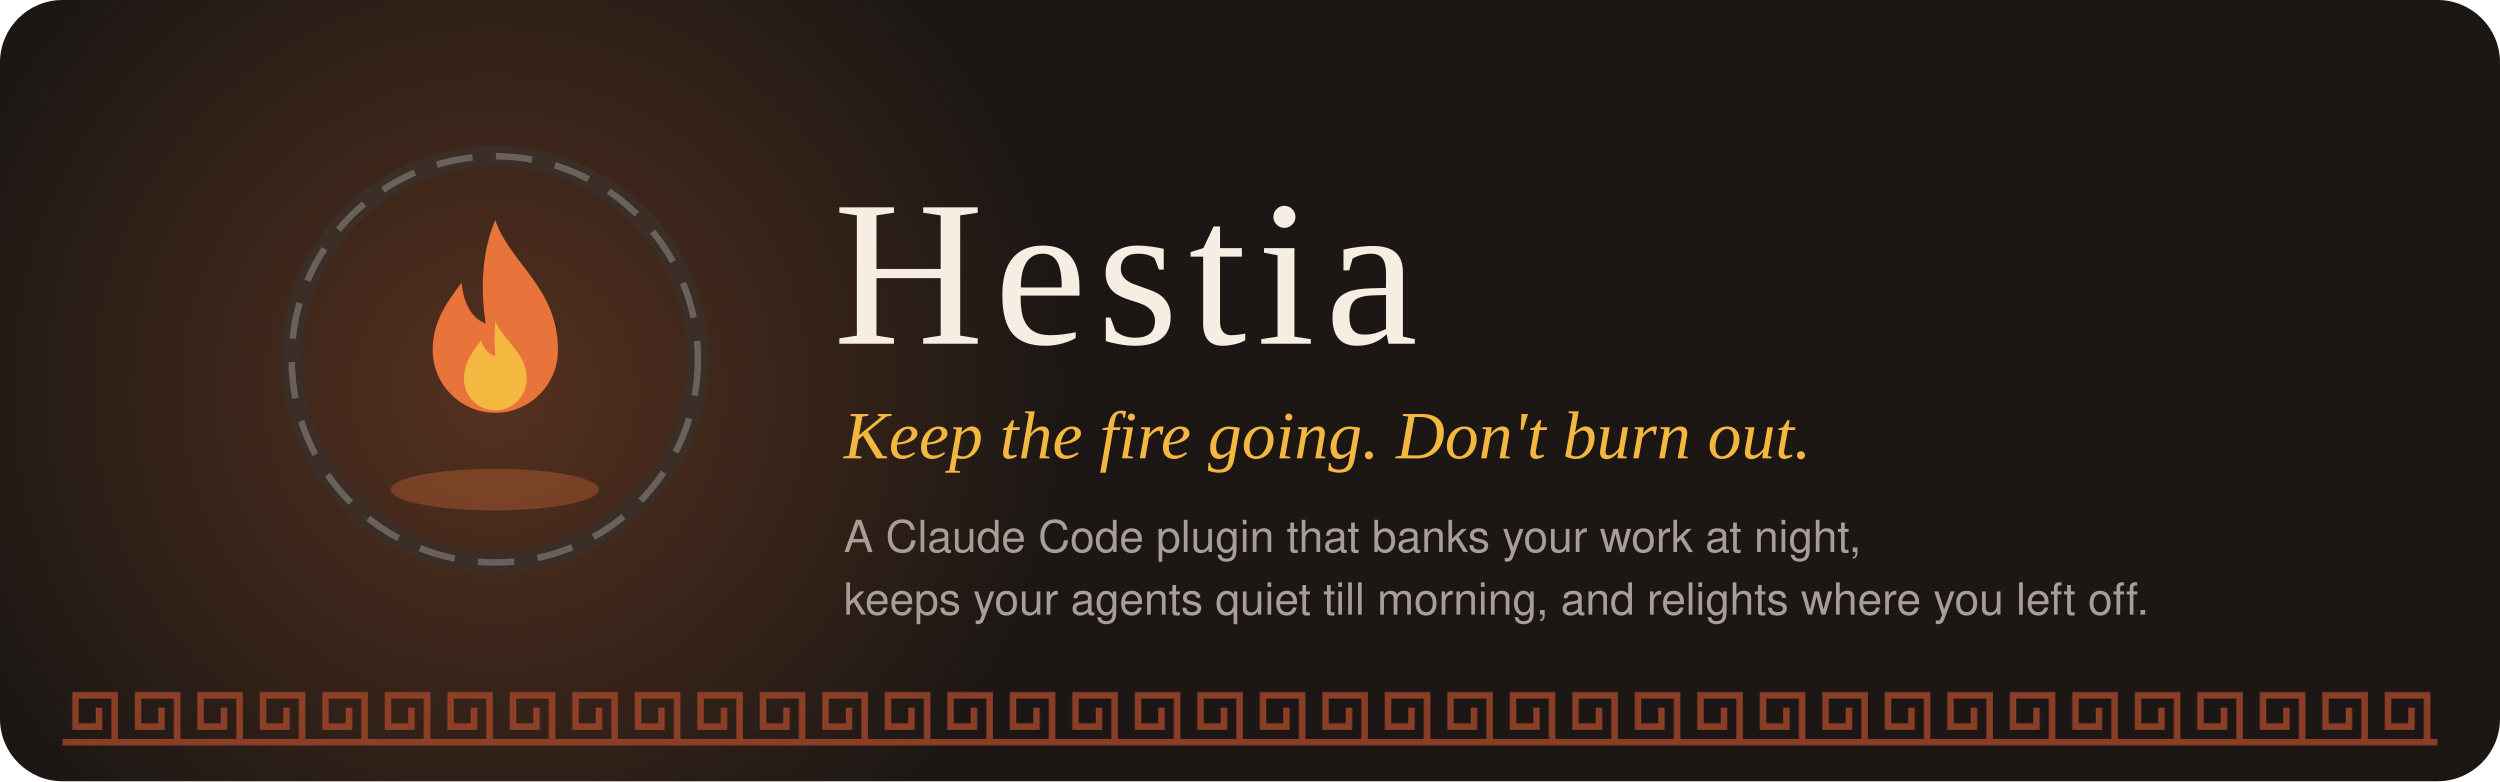
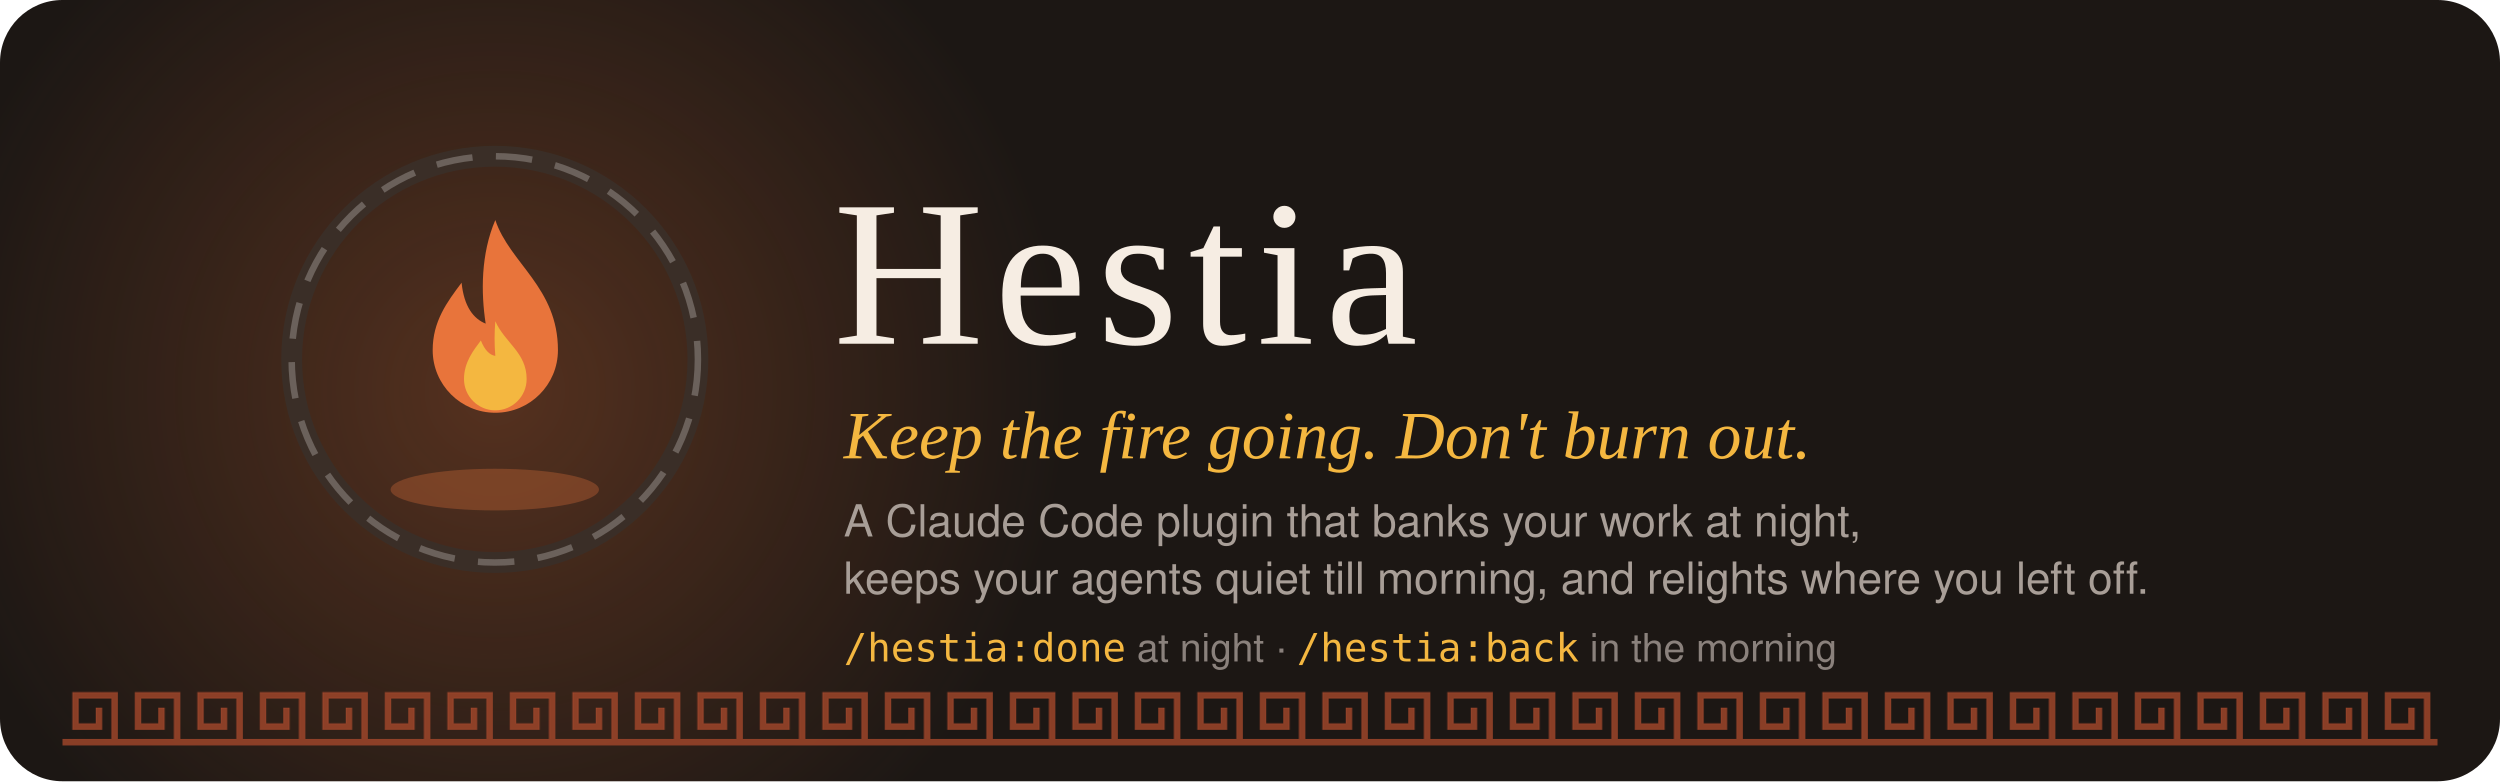
<svg xmlns="http://www.w3.org/2000/svg" width="960" height="300" viewBox="0 0 960 300" role="img" aria-labelledby="t d">
  <style>@keyframes flicker{0%,100%{transform:scale(1,1)}35%{transform:scale(.97,1.05)}70%{transform:scale(1.02,.97)}}.flame{transform-origin:32px 50px;animation:flicker 2.8s ease-in-out infinite}@media (prefers-reduced-motion:reduce){.flame{animation:none}}</style>
  <defs>
    <radialGradient id="glow" cx="190" cy="150" r="220" gradientUnits="userSpaceOnUse">
      <stop offset="0" stop-color="#E8743B" stop-opacity=".28" />
      <stop offset="1" stop-color="#E8743B" stop-opacity="0" />
    </radialGradient>
    <pattern id="key" width="24" height="24" patternUnits="userSpaceOnUse">
      <path d="M0 21H24M20 21V3H5V15H14V9" fill="none" stroke="#A4472B" stroke-width="2.5" stroke-linecap="square" />
    </pattern>
  </defs>
  <rect width="960" height="300" rx="24" fill="#1C1714" />
  <rect width="960" height="300" rx="24" fill="url(#glow)" />
  <circle cx="190" cy="138" r="78" fill="none" stroke="#3A2E27" stroke-width="8" />
  <circle cx="190" cy="138" r="78" fill="none" stroke="#6B615B" stroke-width="2.5" stroke-dasharray="14 9" />
  <ellipse cx="190" cy="188" rx="40" ry="8" fill="#E8743B" opacity=".3" />
  <g transform="translate(131 66) scale(1.85)">
    <g class="flame">
      <path d="M32 10c3 9 13 14 13 27a13 13 0 0 1-26 0c0-6 3-10 6-14 .5 5 2.5 7.5 5 8.5C29 25 29 17 32 10z" fill="#E8743B" />
      <path d="M32 31c2 4.5 6.5 6.5 6.5 12a6.5 6.5 0 0 1-13 0c0-3.5 2-6 3.5-8 .8 2 1.8 3 3 3.2-.2-2.5-.2-4.7 0-7.2z" fill="#F4B740" />
    </g>
  </g>
  <text x="320" y="132" font-family="Georgia, 'Times New Roman', serif" font-size="80" letter-spacing="4" fill="#F6EDE3">Hestia</text>
  <text x="324" y="176" font-family="Georgia, 'Times New Roman', serif" font-style="italic" font-size="26" fill="#F4B740">Keep the fire going. Don't burn out.</text>
-   <text x="324" y="212" font-family="-apple-system, 'Segoe UI', Helvetica, Arial, sans-serif" font-size="17" fill="#A89E97">A Claude Code plugin that banks your work at night,</text>
-   <text x="324" y="236" font-family="-apple-system, 'Segoe UI', Helvetica, Arial, sans-serif" font-size="17" fill="#A89E97">keeps your agents quiet till morning, and relights where you left off.</text>
+   <text x="324" y="206" font-family="-apple-system, 'Segoe UI', Helvetica, Arial, sans-serif" font-size="17" fill="#A89E97">A Claude Code plugin that banks your work at night,</text>
+   <text x="324" y="228" font-family="-apple-system, 'Segoe UI', Helvetica, Arial, sans-serif" font-size="17" fill="#A89E97">keeps your agents quiet till morning, and relights where you left off.</text>
+   <text x="324" y="254" font-family="-apple-system, 'Segoe UI', Helvetica, Arial, sans-serif" font-size="15" fill="#8A817C">
+     <tspan font-family="ui-monospace, Consolas, monospace" fill="#F4B740">/hestia:done</tspan> at night  ·  <tspan font-family="ui-monospace, Consolas, monospace" fill="#F4B740">/hestia:back</tspan> in the morning</text>
  <rect x="24" y="264" width="912" height="24" fill="url(#key)" opacity=".8" />
</svg>
